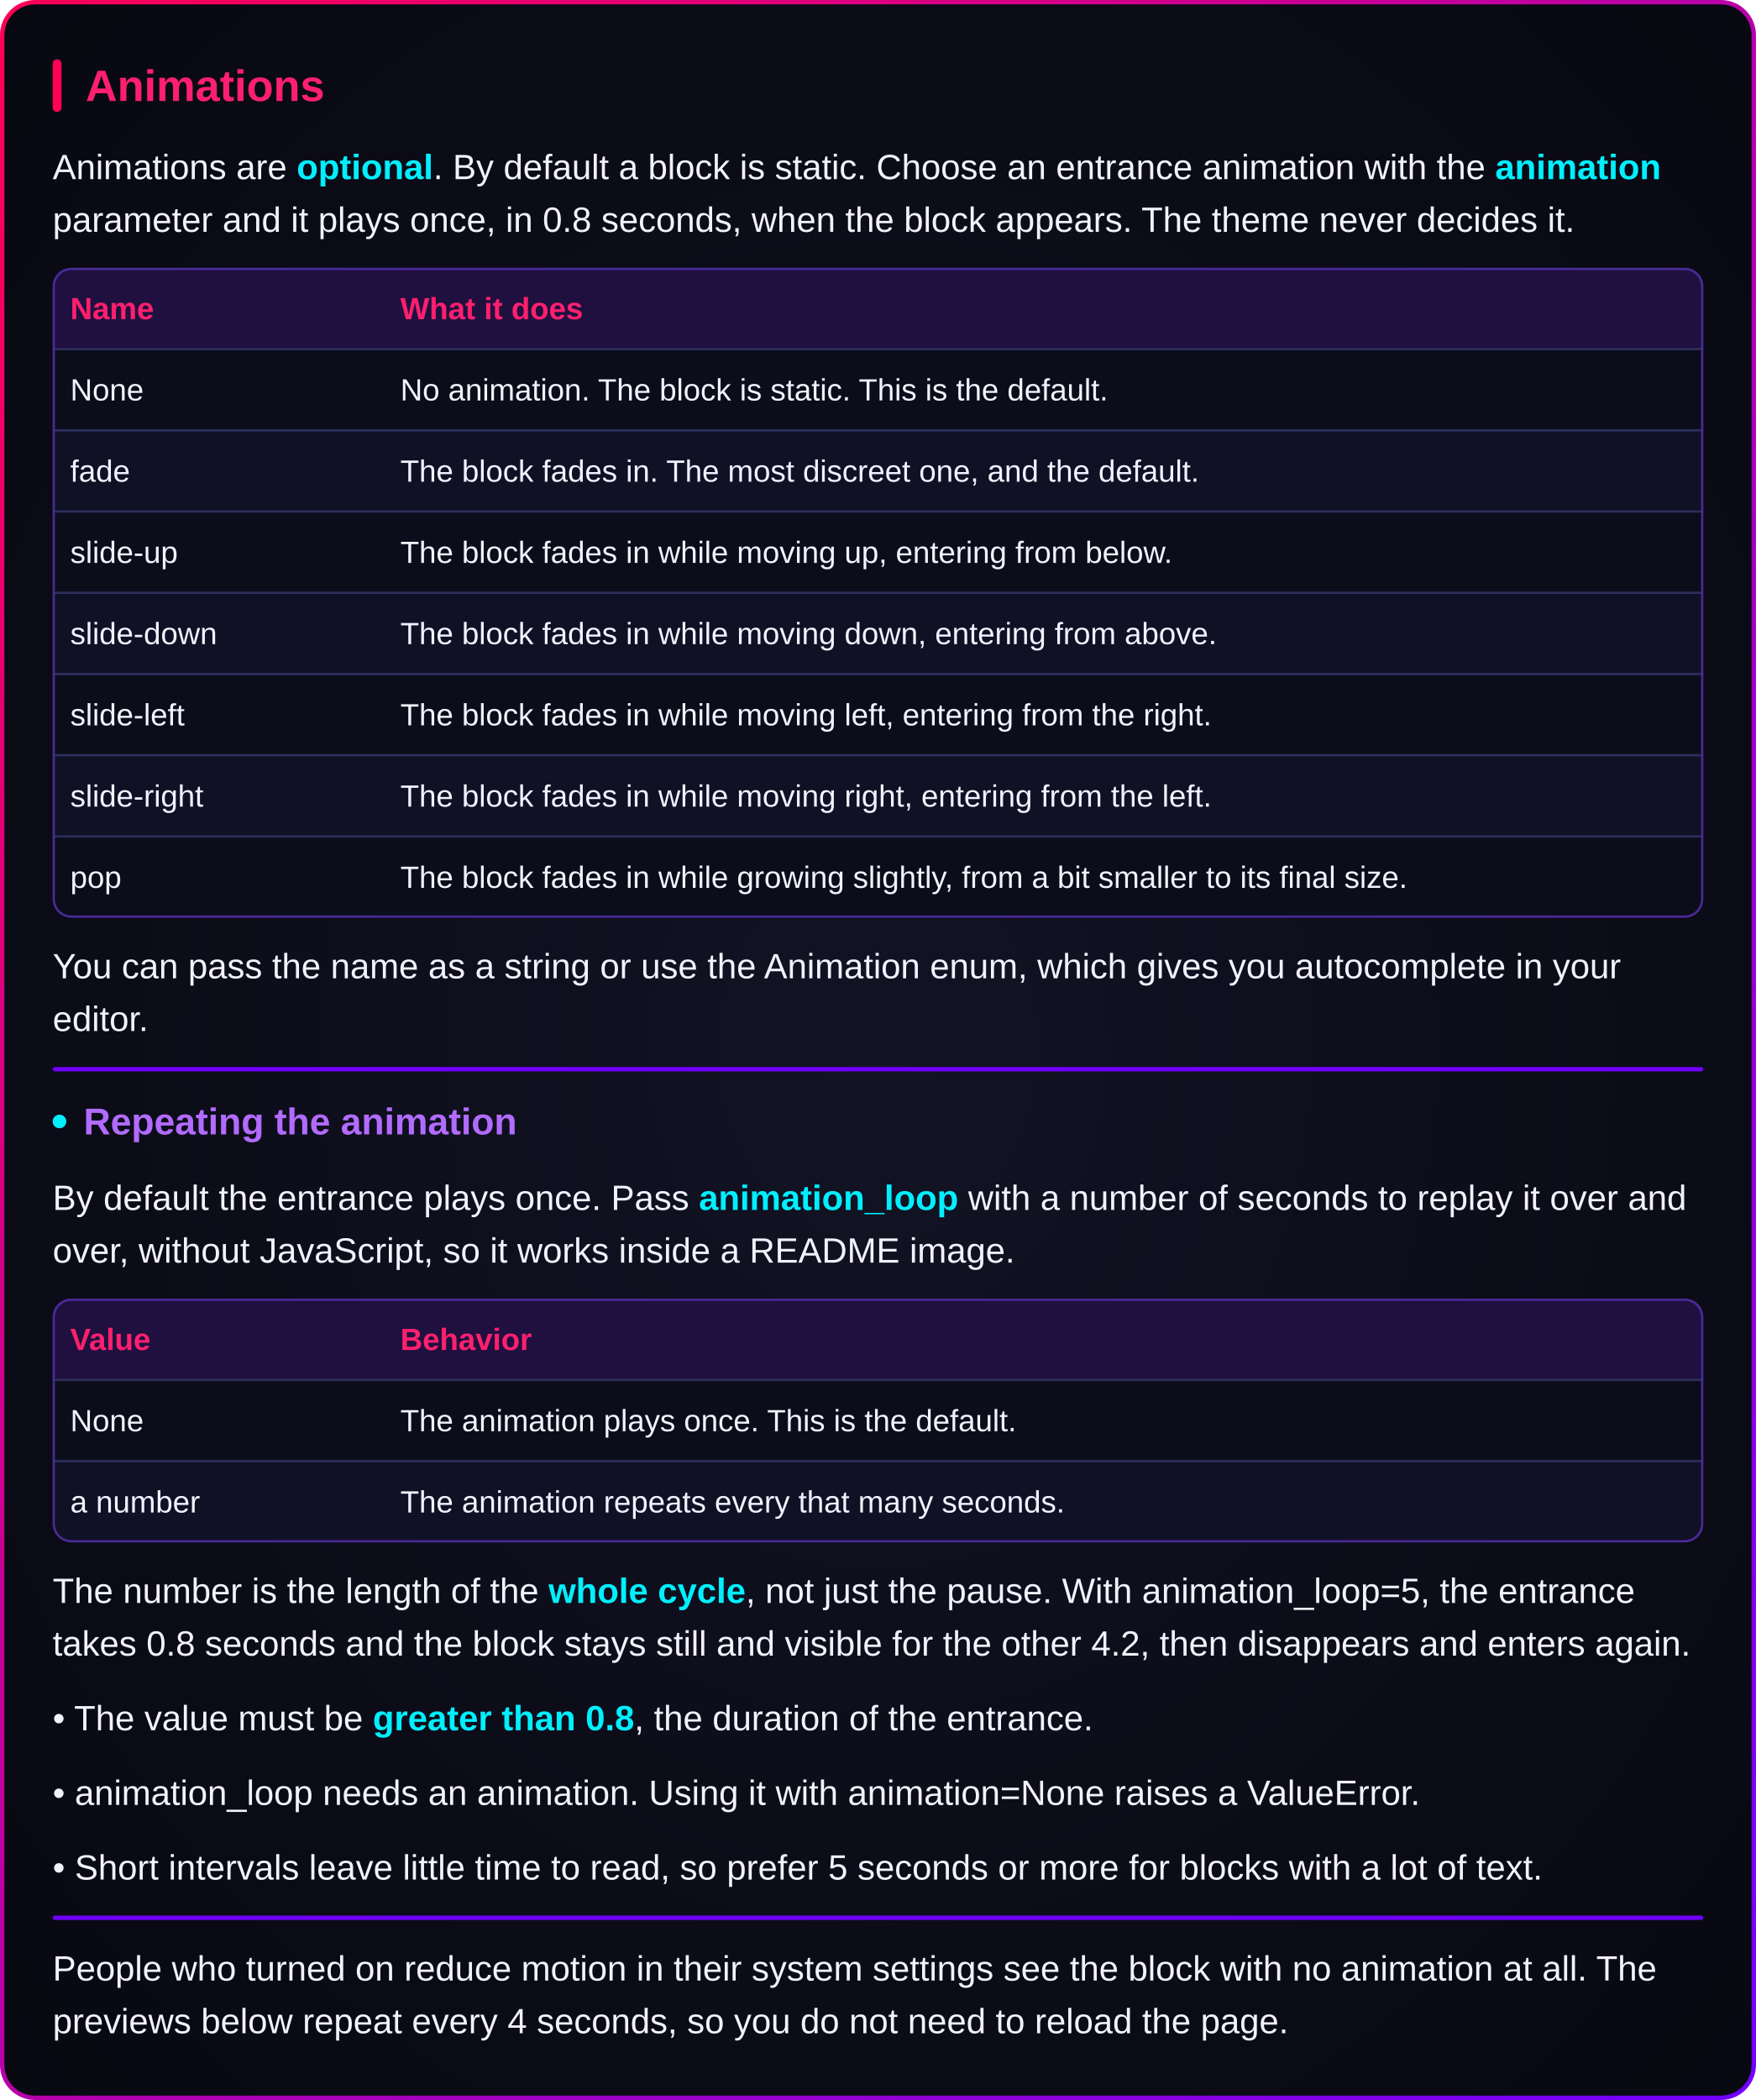
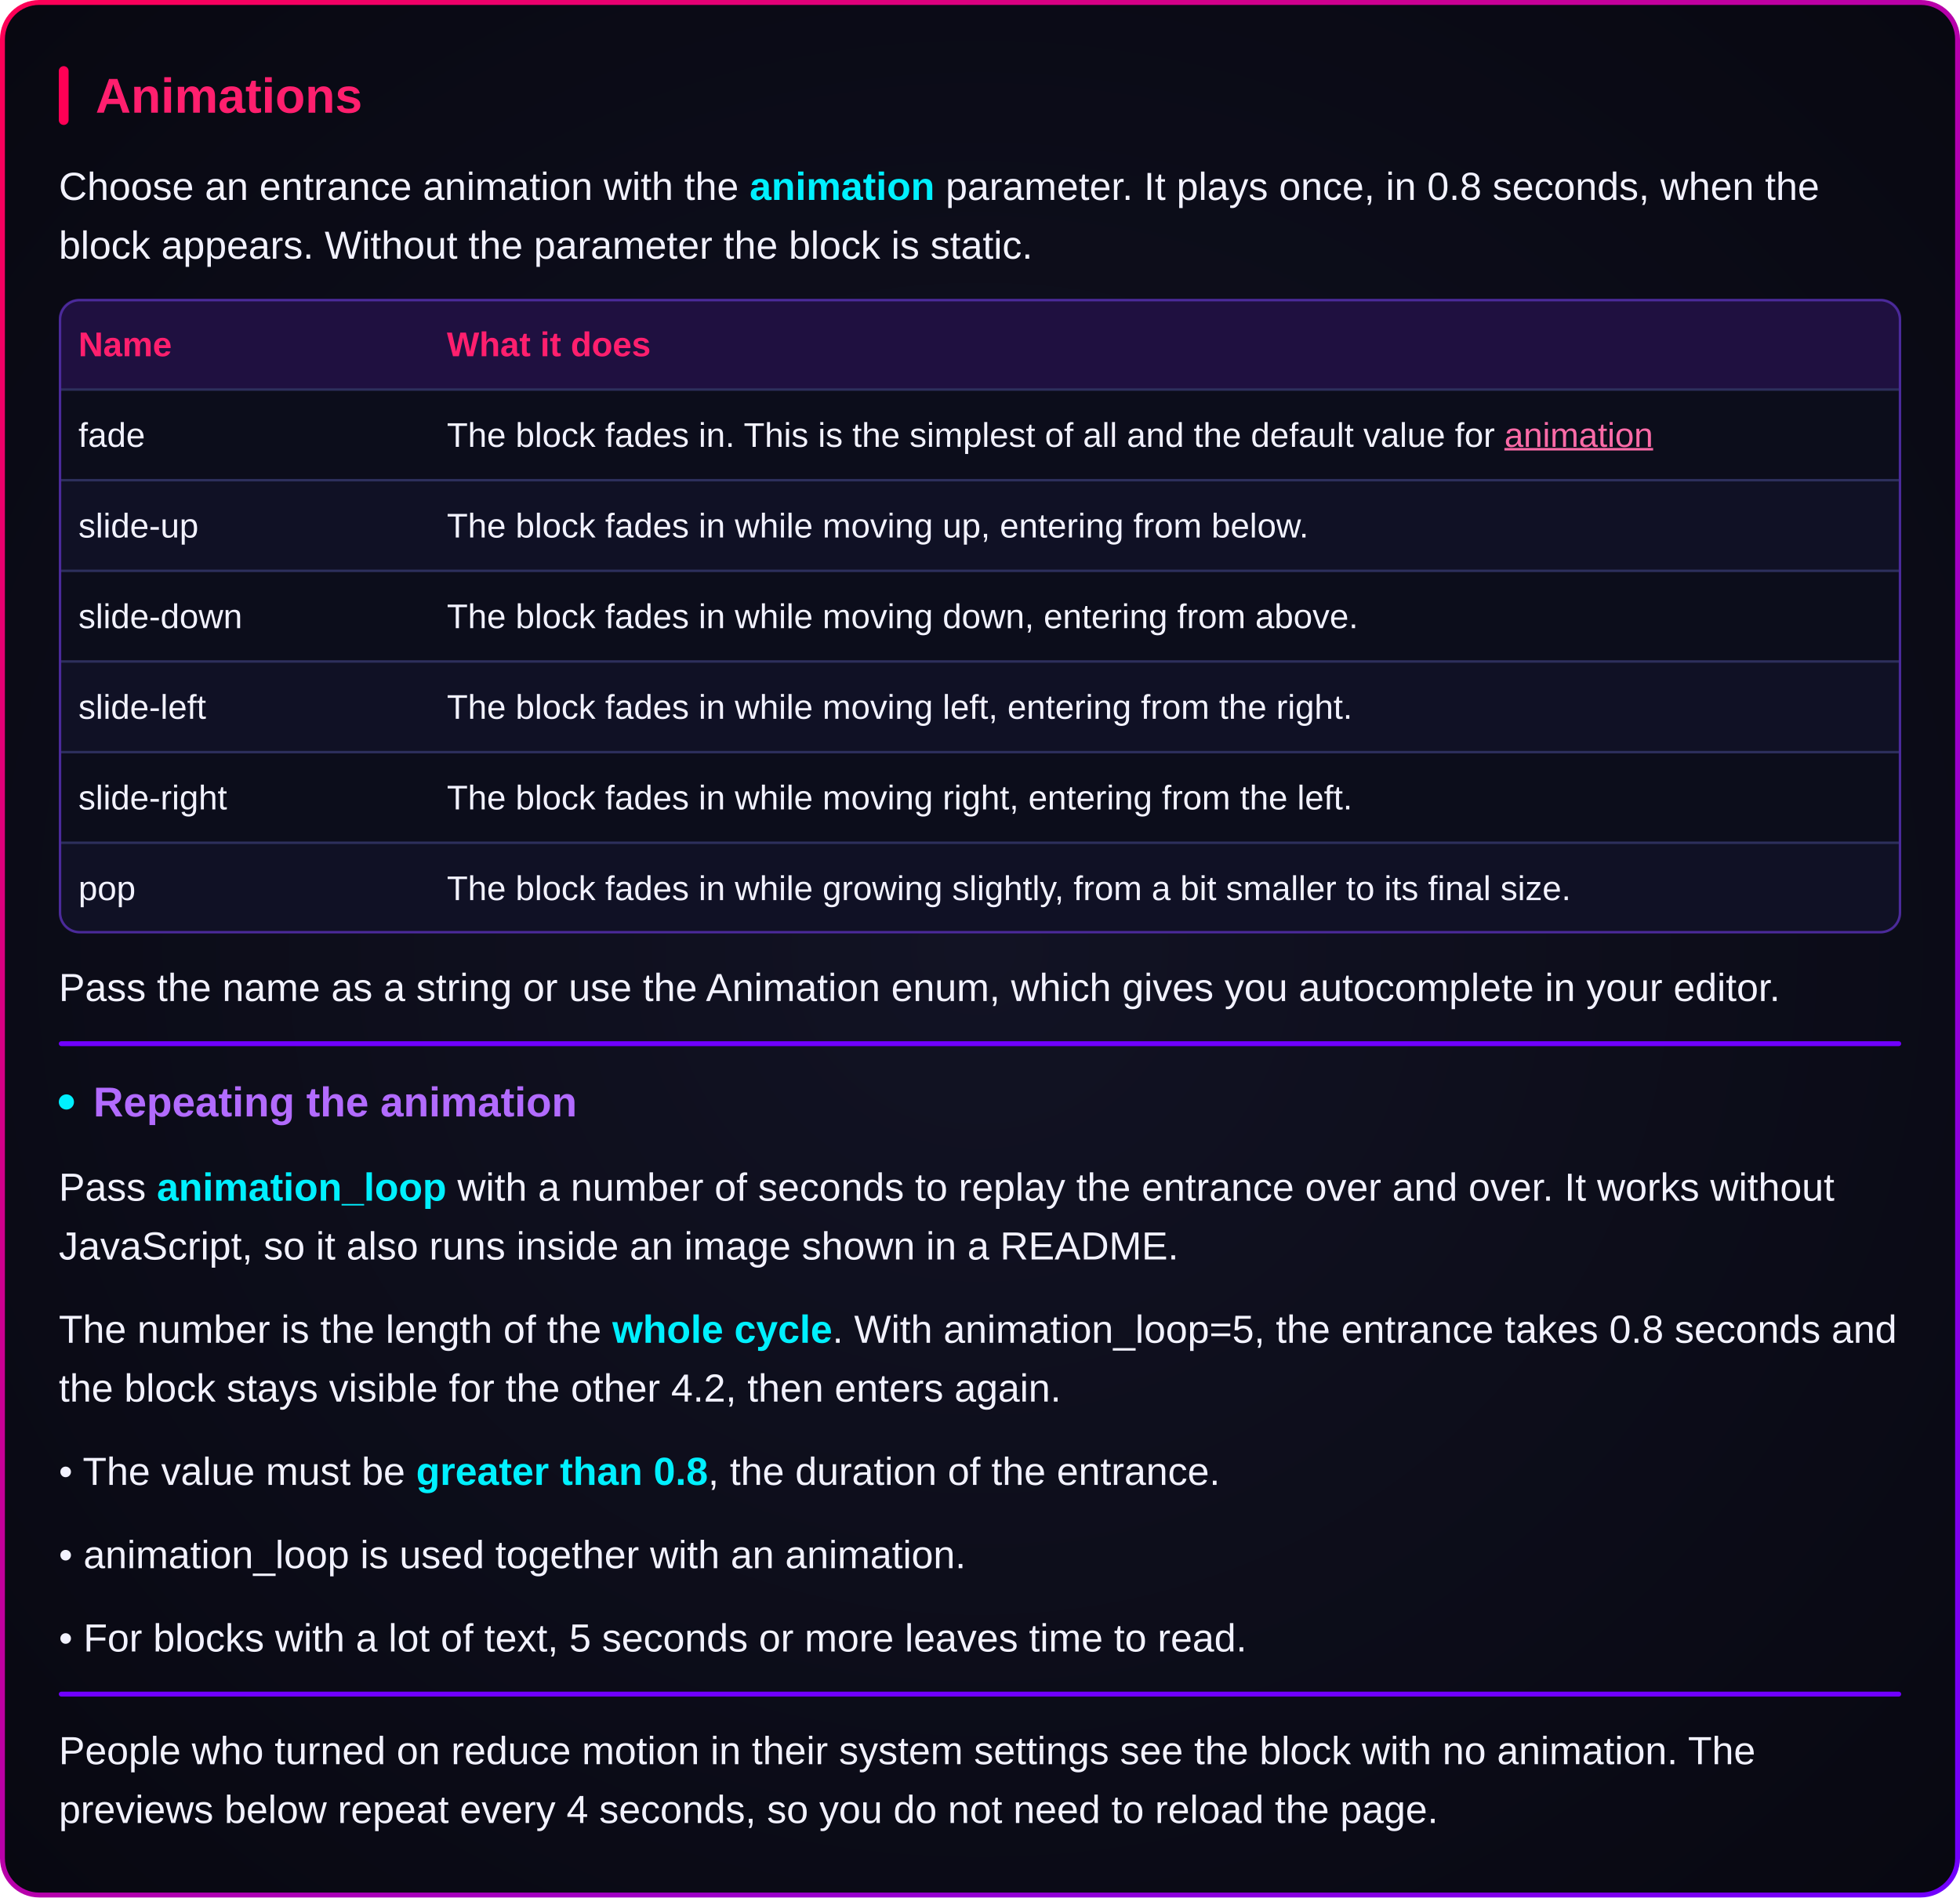
- <svg xmlns="http://www.w3.org/2000/svg" width="800" height="956.5" viewBox="0 0 800 956.5">
+ <svg xmlns="http://www.w3.org/2000/svg" width="800" height="774.5" viewBox="0 0 800 774.5">
  <style>
@keyframes entry {
  from { opacity: 0; } to { opacity: 1; transform: none; }
}
.entry {
  animation: entry 0.8s ease-out both;
  transform-box: fill-box;
  transform-origin: center;
}
@media (prefers-reduced-motion: reduce) {
  .entry { animation: none; }
}
</style>
  <g class="entry">
    <defs>
      <radialGradient id="background" cx="0.5" cy="0.5" r="0.7">
        <stop offset="0" stop-color="#121324" />
        <stop offset="1" stop-color="#080811" />
      </radialGradient>
      <linearGradient id="border" x1="0" y1="0" x2="1" y2="1">
        <stop offset="0" stop-color="#FF0055" />
        <stop offset="1" stop-color="#7000FF" />
      </linearGradient>
    </defs>
-     <rect x="1" y="1" width="798" height="954.5" rx="15" fill="url(#background)" stroke="none" stroke-width="2" />
-     <rect x="1" y="1" width="798" height="954.5" rx="15" fill="none" stroke="url(#border)" stroke-width="2" />
+     <rect x="1" y="1" width="798" height="772.5" rx="15" fill="url(#background)" stroke="none" stroke-width="2" />
+     <rect x="1" y="1" width="798" height="772.5" rx="15" fill="none" stroke="url(#border)" stroke-width="2" />
    <g font-family="Arial, Helvetica, sans-serif">
      <rect x="24.0" y="27.0" width="4" height="24.0" rx="2" fill="#FF0055" />
      <text x="39.0" y="46.0" font-size="20" fill="#FF1F6E" font-weight="700">Animations</text>
-       <text x="24.0" y="81.6" font-size="16" fill="#F2F2FF">Animations are <tspan fill="#00F0FF" font-weight="700">optional</tspan>. By default a block is static. Choose an entrance animation with the <tspan fill="#00F0FF" font-weight="700">animation</tspan>
-       </text>
-       <text x="24.0" y="105.6" font-size="16" fill="#F2F2FF">parameter and it plays once, in 0.8 seconds, when the block appears. The theme never decides it.</text>
+       <text x="24.0" y="81.6" font-size="16" fill="#F2F2FF">Choose an entrance animation with the <tspan fill="#00F0FF" font-weight="700">animation</tspan> parameter. It plays once, in 0.8 seconds, when the</text>
+       <text x="24.0" y="105.6" font-size="16" fill="#F2F2FF">block appears. Without the parameter the block is static.</text>
      <clipPath id="table-clip-24-122">
-         <rect x="24.0" y="122.0" width="752.0" height="296.0" rx="8" />
+         <rect x="24.0" y="122.0" width="752.0" height="259.0" rx="8" />
      </clipPath>
      <g clip-path="url(#table-clip-24-122)">
-         <rect x="24.0" y="122.0" width="752.0" height="296.0" fill="#0C0D1B" />
+         <rect x="24.0" y="122.0" width="752.0" height="259.0" fill="#0C0D1B" />
        <rect x="24.0" y="122.0" width="752.0" height="37.0" fill="#1F1040" />
        <rect x="24.0" y="196.0" width="752.0" height="37.0" fill="#101125" />
        <rect x="24.0" y="270.0" width="752.0" height="37.0" fill="#101125" />
        <rect x="24.0" y="344.0" width="752.0" height="37.0" fill="#101125" />
      </g>
      <line x1="24.0" y1="159.0" x2="776.0" y2="159.0" stroke="#2D2F5C" stroke-width="1" />
      <line x1="24.0" y1="196.0" x2="776.0" y2="196.0" stroke="#2D2F5C" stroke-width="1" />
      <line x1="24.0" y1="233.0" x2="776.0" y2="233.0" stroke="#2D2F5C" stroke-width="1" />
      <line x1="24.0" y1="270.0" x2="776.0" y2="270.0" stroke="#2D2F5C" stroke-width="1" />
      <line x1="24.0" y1="307.0" x2="776.0" y2="307.0" stroke="#2D2F5C" stroke-width="1" />
      <line x1="24.0" y1="344.0" x2="776.0" y2="344.0" stroke="#2D2F5C" stroke-width="1" />
-       <line x1="24.0" y1="381.0" x2="776.0" y2="381.0" stroke="#2D2F5C" stroke-width="1" />
      <text x="32.0" y="145.4" font-size="14" fill="#FF1F6E" font-weight="700">Name</text>
      <text x="182.4" y="145.4" font-size="14" fill="#FF1F6E" font-weight="700">What it does</text>
-       <text x="32.0" y="182.4" font-size="14" fill="#F2F2FF">None</text>
-       <text x="182.4" y="182.4" font-size="14" fill="#F2F2FF">No animation. The block is static. This is the default.</text>
-       <text x="32.0" y="219.4" font-size="14" fill="#F2F2FF">fade</text>
-       <text x="182.4" y="219.4" font-size="14" fill="#F2F2FF">The block fades in. The most discreet one, and the default.</text>
-       <text x="32.0" y="256.4" font-size="14" fill="#F2F2FF">slide-up</text>
-       <text x="182.4" y="256.4" font-size="14" fill="#F2F2FF">The block fades in while moving up, entering from below.</text>
-       <text x="32.0" y="293.4" font-size="14" fill="#F2F2FF">slide-down</text>
-       <text x="182.4" y="293.4" font-size="14" fill="#F2F2FF">The block fades in while moving down, entering from above.</text>
-       <text x="32.0" y="330.4" font-size="14" fill="#F2F2FF">slide-left</text>
-       <text x="182.4" y="330.4" font-size="14" fill="#F2F2FF">The block fades in while moving left, entering from the right.</text>
-       <text x="32.0" y="367.4" font-size="14" fill="#F2F2FF">slide-right</text>
-       <text x="182.4" y="367.4" font-size="14" fill="#F2F2FF">The block fades in while moving right, entering from the left.</text>
-       <text x="32.0" y="404.4" font-size="14" fill="#F2F2FF">pop</text>
-       <text x="182.4" y="404.4" font-size="14" fill="#F2F2FF">The block fades in while growing slightly, from a bit smaller to its final size.</text>
-       <rect x="24.5" y="122.5" width="751.0" height="295.0" rx="8" fill="none" stroke="#4B2A9A" stroke-width="1" />
-       <text x="24.0" y="445.6" font-size="16" fill="#F2F2FF">You can pass the name as a string or use the Animation enum, which gives you autocomplete in your</text>
-       <text x="24.0" y="469.6" font-size="16" fill="#F2F2FF">editor.</text>
-       <rect x="24.0" y="486.0" width="752.0" height="2" rx="1" fill="#7000FF" />
-       <circle cx="27.1" cy="510.8" r="3.1" fill="#00F0FF" />
-       <text x="38.1" y="516.7" font-size="17" fill="#B26BFF" font-weight="700">Repeating the animation</text>
-       <text x="24.0" y="551.1" font-size="16" fill="#F2F2FF">By default the entrance plays once. Pass <tspan fill="#00F0FF" font-weight="700">animation_loop</tspan> with a number of seconds to replay it over and</text>
-       <text x="24.0" y="575.1" font-size="16" fill="#F2F2FF">over, without JavaScript, so it works inside a README image.</text>
-       <clipPath id="table-clip-24-592">
-         <rect x="24.0" y="591.5" width="752.0" height="111.0" rx="8" />
-       </clipPath>
-       <g clip-path="url(#table-clip-24-592)">
-         <rect x="24.0" y="591.5" width="752.0" height="111.0" fill="#0C0D1B" />
-         <rect x="24.0" y="591.5" width="752.0" height="37.0" fill="#1F1040" />
-         <rect x="24.0" y="665.5" width="752.0" height="37.0" fill="#101125" />
-       </g>
-       <line x1="24.0" y1="628.5" x2="776.0" y2="628.5" stroke="#2D2F5C" stroke-width="1" />
-       <line x1="24.0" y1="665.5" x2="776.0" y2="665.5" stroke="#2D2F5C" stroke-width="1" />
-       <text x="32.0" y="614.9" font-size="14" fill="#FF1F6E" font-weight="700">Value</text>
-       <text x="182.4" y="614.9" font-size="14" fill="#FF1F6E" font-weight="700">Behavior</text>
-       <text x="32.0" y="651.9" font-size="14" fill="#F2F2FF">None</text>
-       <text x="182.4" y="651.9" font-size="14" fill="#F2F2FF">The animation plays once. This is the default.</text>
-       <text x="32.0" y="688.9" font-size="14" fill="#F2F2FF">a number</text>
-       <text x="182.4" y="688.9" font-size="14" fill="#F2F2FF">The animation repeats every that many seconds.</text>
-       <rect x="24.5" y="592.0" width="751.0" height="110.0" rx="8" fill="none" stroke="#4B2A9A" stroke-width="1" />
-       <text x="24.0" y="730.1" font-size="16" fill="#F2F2FF">The number is the length of the <tspan fill="#00F0FF" font-weight="700">whole cycle</tspan>, not just the pause. With animation_loop=5, the entrance</text>
-       <text x="24.0" y="754.1" font-size="16" fill="#F2F2FF">takes 0.8 seconds and the block stays still and visible for the other 4.2, then disappears and enters again.</text>
-       <text x="24.0" y="788.1" font-size="16" fill="#F2F2FF">• The value must be <tspan fill="#00F0FF" font-weight="700">greater than 0.8</tspan>, the duration of the entrance.</text>
-       <text x="24.0" y="822.1" font-size="16" fill="#F2F2FF">• animation_loop needs an animation. Using it with animation=None raises a ValueError.</text>
-       <text x="24.0" y="856.1" font-size="16" fill="#F2F2FF">• Short intervals leave little time to read, so prefer 5 seconds or more for blocks with a lot of text.</text>
-       <rect x="24.0" y="872.5" width="752.0" height="2" rx="1" fill="#7000FF" />
-       <text x="24.0" y="902.1" font-size="16" fill="#F2F2FF">People who turned on reduce motion in their system settings see the block with no animation at all. The</text>
-       <text x="24.0" y="926.1" font-size="16" fill="#F2F2FF">previews below repeat every 4 seconds, so you do not need to reload the page.</text>
+       <text x="32.0" y="182.4" font-size="14" fill="#F2F2FF">fade</text>
+       <text x="182.4" y="182.4" font-size="14" fill="#F2F2FF">The block fades in. This is the simplest of all and the default value for <tspan fill="#FF6BA8" text-decoration="underline">animation</tspan>
+       </text>
+       <text x="32.0" y="219.4" font-size="14" fill="#F2F2FF">slide-up</text>
+       <text x="182.4" y="219.4" font-size="14" fill="#F2F2FF">The block fades in while moving up, entering from below.</text>
+       <text x="32.0" y="256.4" font-size="14" fill="#F2F2FF">slide-down</text>
+       <text x="182.4" y="256.4" font-size="14" fill="#F2F2FF">The block fades in while moving down, entering from above.</text>
+       <text x="32.0" y="293.4" font-size="14" fill="#F2F2FF">slide-left</text>
+       <text x="182.4" y="293.4" font-size="14" fill="#F2F2FF">The block fades in while moving left, entering from the right.</text>
+       <text x="32.0" y="330.4" font-size="14" fill="#F2F2FF">slide-right</text>
+       <text x="182.4" y="330.4" font-size="14" fill="#F2F2FF">The block fades in while moving right, entering from the left.</text>
+       <text x="32.0" y="367.4" font-size="14" fill="#F2F2FF">pop</text>
+       <text x="182.4" y="367.4" font-size="14" fill="#F2F2FF">The block fades in while growing slightly, from a bit smaller to its final size.</text>
+       <rect x="24.5" y="122.5" width="751.0" height="258.0" rx="8" fill="none" stroke="#4B2A9A" stroke-width="1" />
+       <text x="24.0" y="408.6" font-size="16" fill="#F2F2FF">Pass the name as a string or use the Animation enum, which gives you autocomplete in your editor.</text>
+       <rect x="24.0" y="425.0" width="752.0" height="2" rx="1" fill="#7000FF" />
+       <circle cx="27.1" cy="449.8" r="3.1" fill="#00F0FF" />
+       <text x="38.1" y="455.7" font-size="17" fill="#B26BFF" font-weight="700">Repeating the animation</text>
+       <text x="24.0" y="490.1" font-size="16" fill="#F2F2FF">Pass <tspan fill="#00F0FF" font-weight="700">animation_loop</tspan> with a number of seconds to replay the entrance over and over. It works without</text>
+       <text x="24.0" y="514.1" font-size="16" fill="#F2F2FF">JavaScript, so it also runs inside an image shown in a README.</text>
+       <text x="24.0" y="548.1" font-size="16" fill="#F2F2FF">The number is the length of the <tspan fill="#00F0FF" font-weight="700">whole cycle</tspan>. With animation_loop=5, the entrance takes 0.8 seconds and</text>
+       <text x="24.0" y="572.1" font-size="16" fill="#F2F2FF">the block stays visible for the other 4.2, then enters again.</text>
+       <text x="24.0" y="606.1" font-size="16" fill="#F2F2FF">• The value must be <tspan fill="#00F0FF" font-weight="700">greater than 0.8</tspan>, the duration of the entrance.</text>
+       <text x="24.0" y="640.1" font-size="16" fill="#F2F2FF">• animation_loop is used together with an animation.</text>
+       <text x="24.0" y="674.1" font-size="16" fill="#F2F2FF">• For blocks with a lot of text, 5 seconds or more leaves time to read.</text>
+       <rect x="24.0" y="690.5" width="752.0" height="2" rx="1" fill="#7000FF" />
+       <text x="24.0" y="720.1" font-size="16" fill="#F2F2FF">People who turned on reduce motion in their system settings see the block with no animation. The</text>
+       <text x="24.0" y="744.1" font-size="16" fill="#F2F2FF">previews below repeat every 4 seconds, so you do not need to reload the page.</text>
    </g>
  </g>
</svg>
